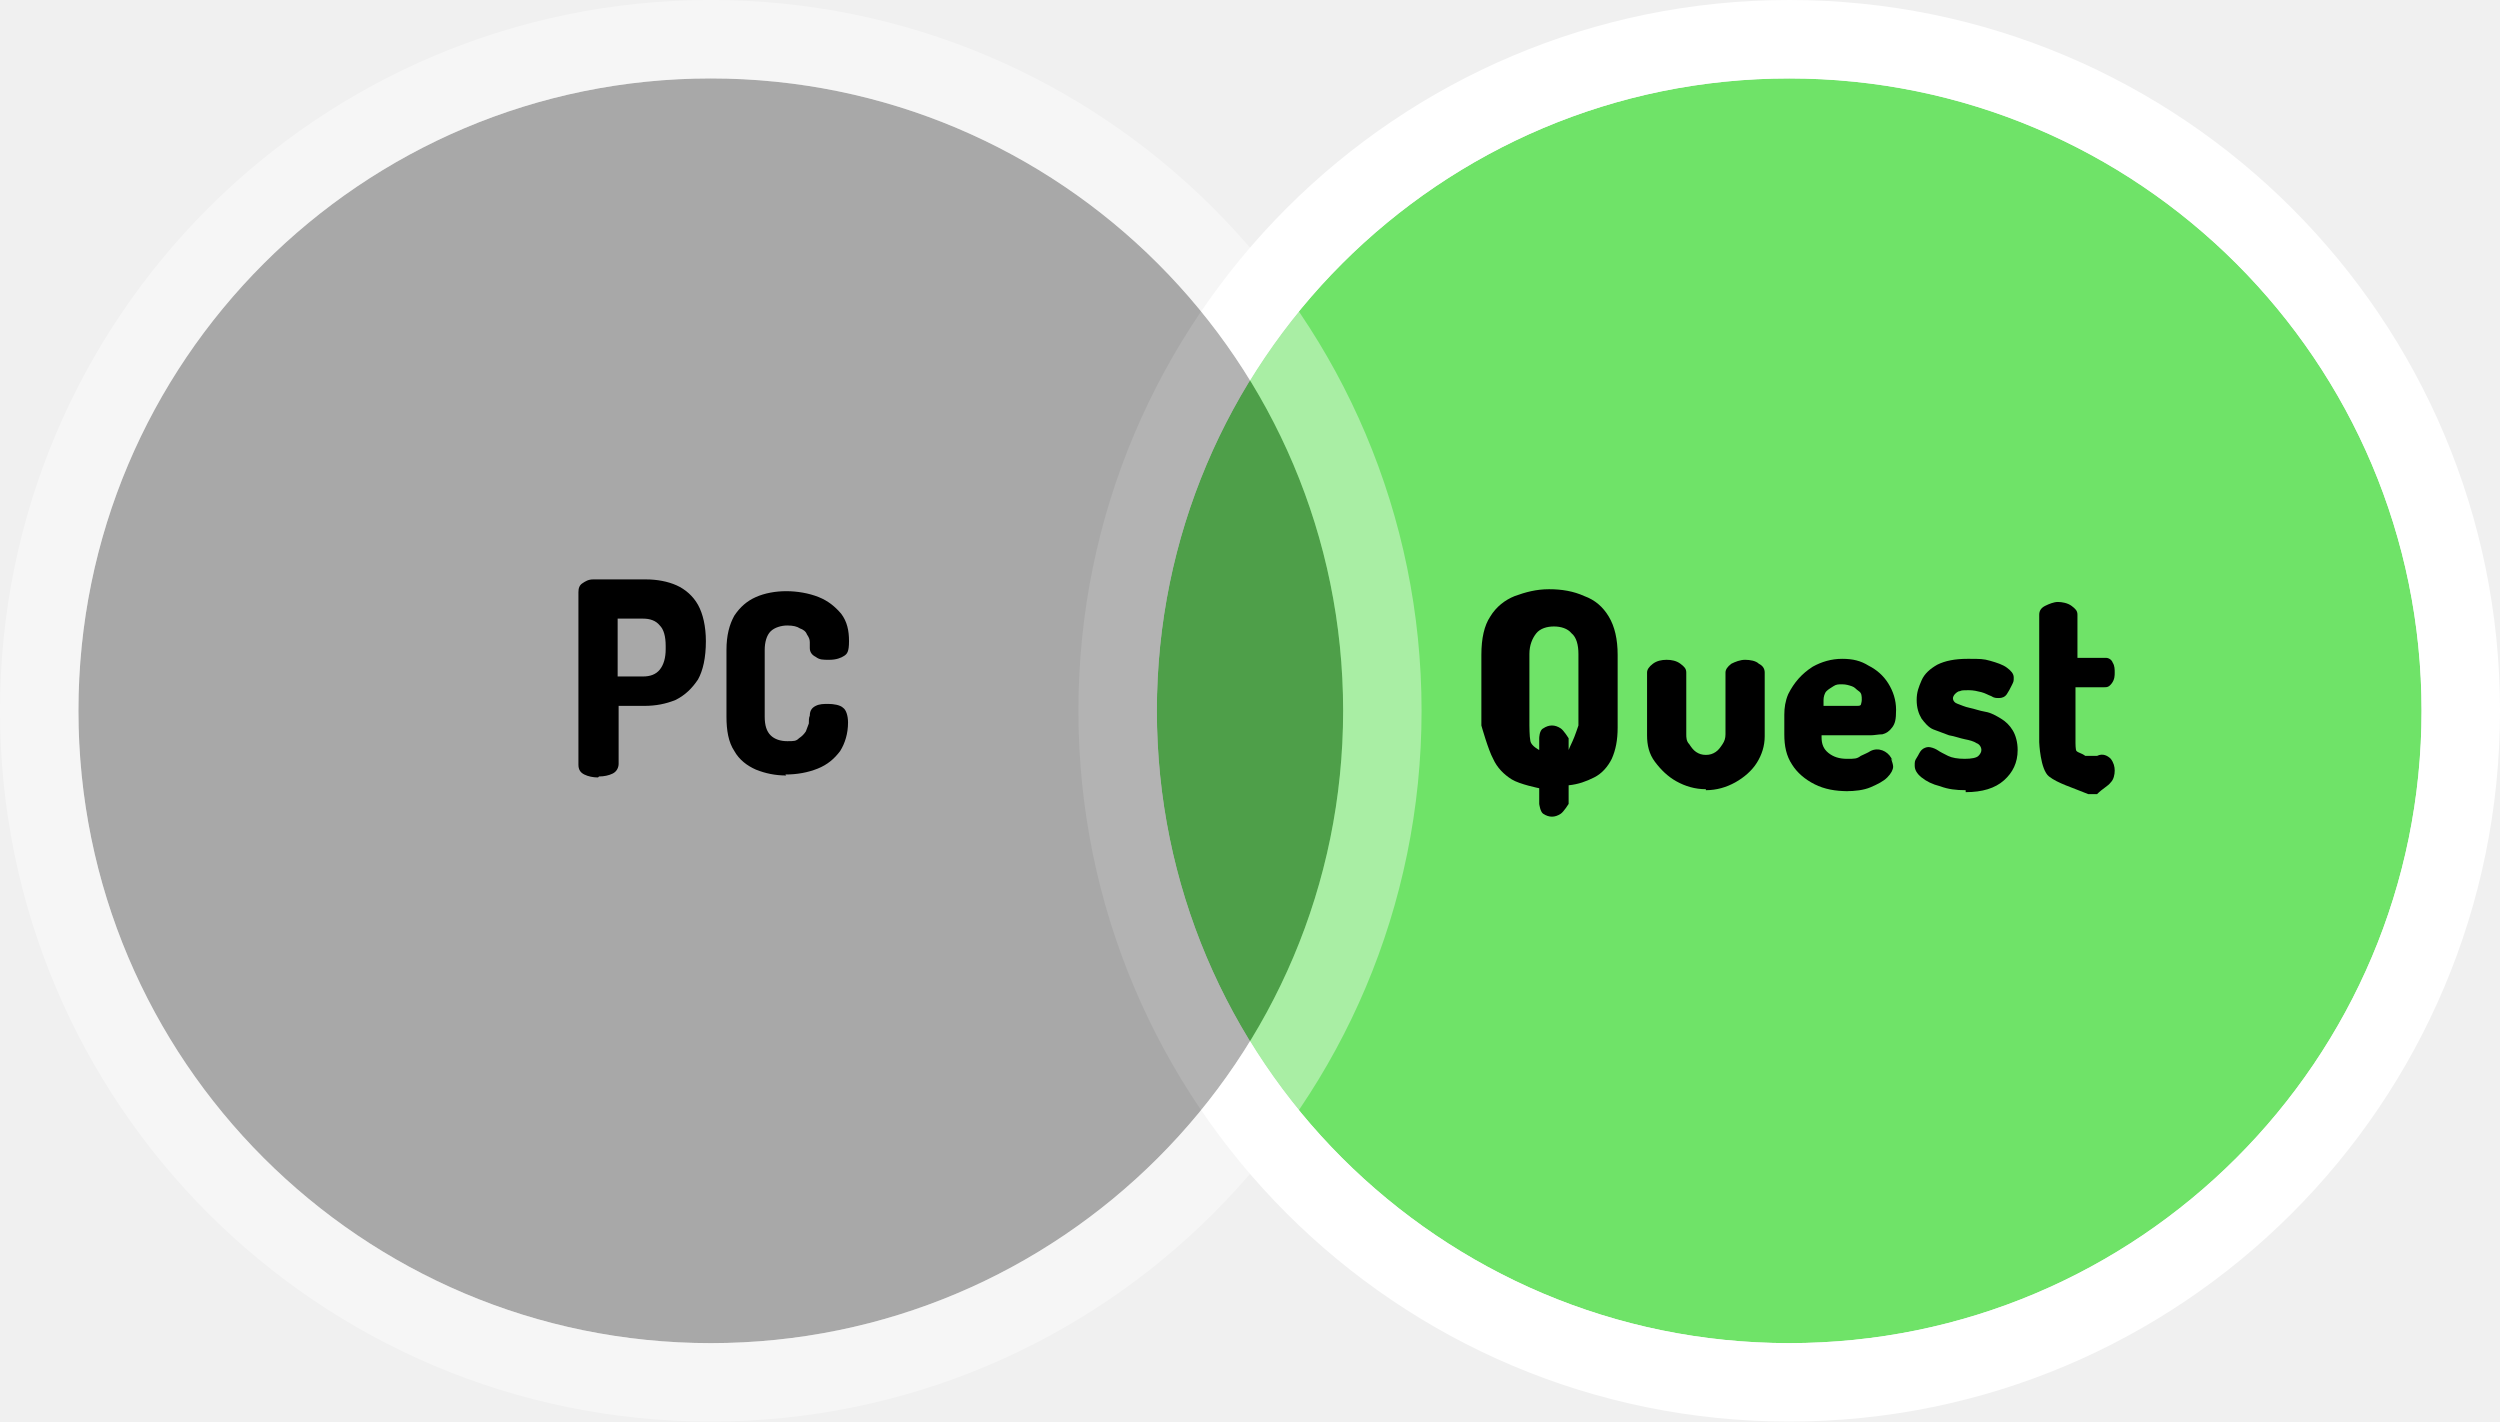
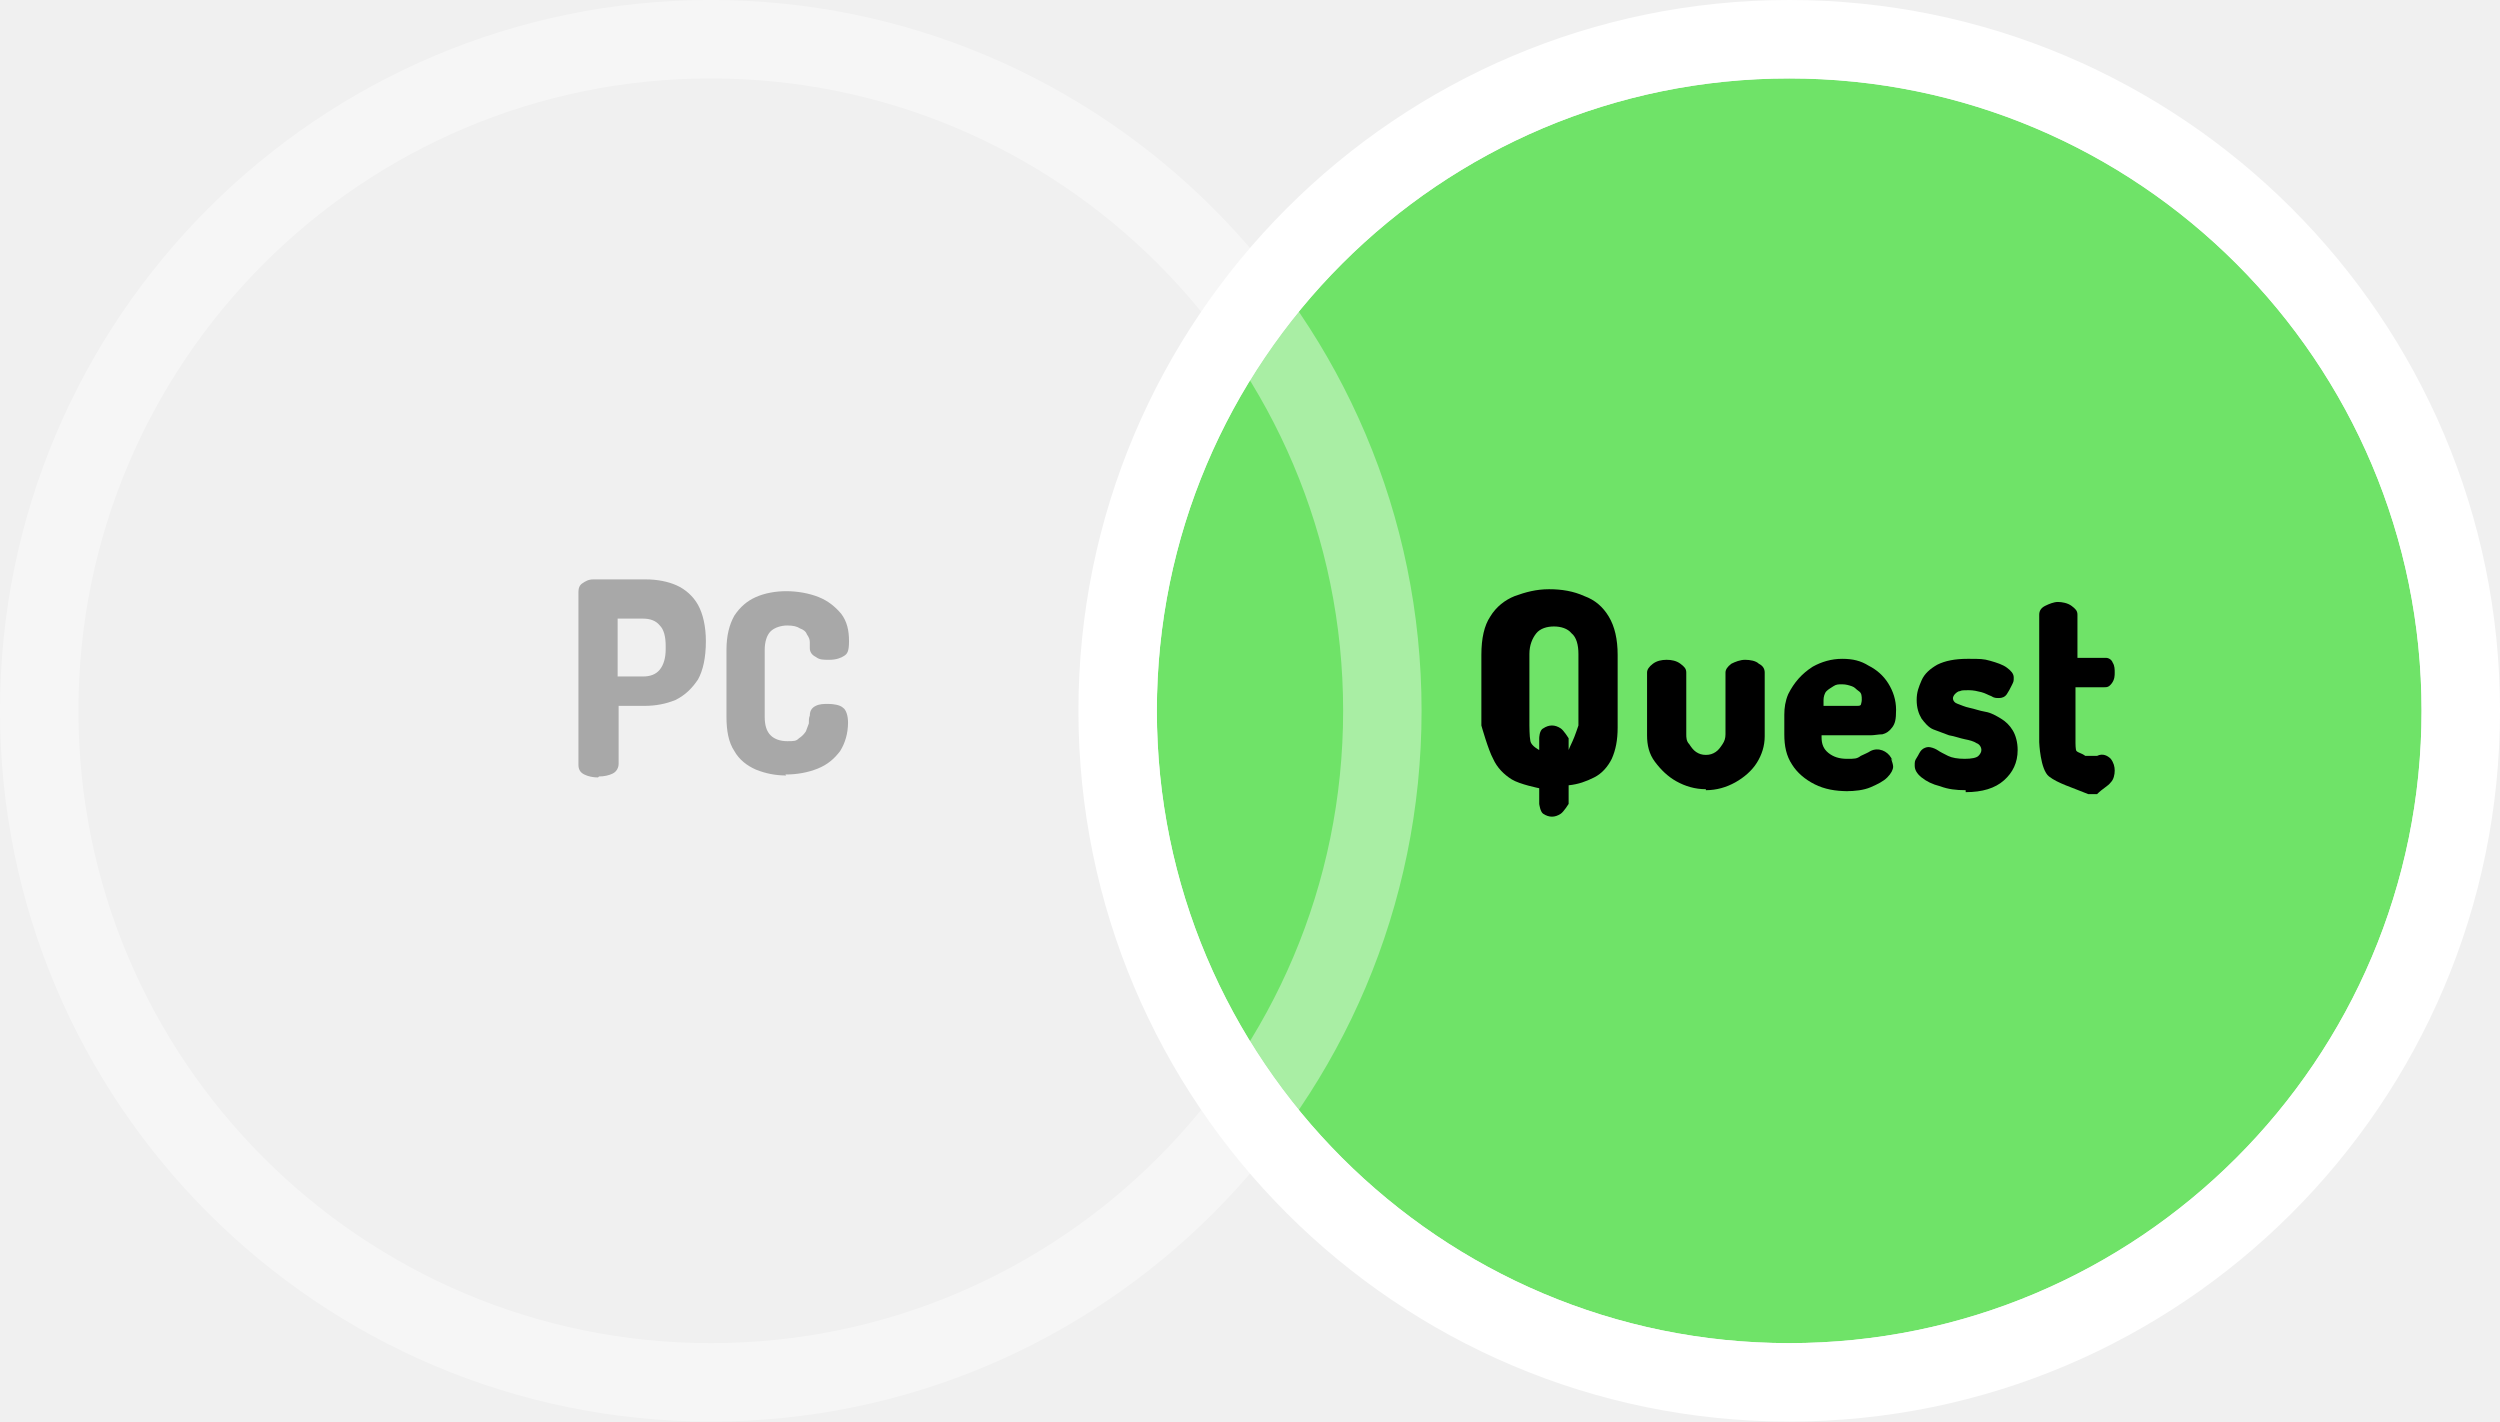
<svg xmlns="http://www.w3.org/2000/svg" viewBox="0 0 255 145">
  <defs>
    <style>
-       .b, .c, .d {
-         stroke-width: 0px;
-       }
- 
-       .b, .d {
-         fill: #000;
-       }
- 
-       .e {
-         opacity: .4;
-       }
- 
-       .e, .f {
-         fill: none;
-         stroke: #fff;
-         stroke-miterlimit: 10;
-         stroke-width: 8px;
-       }
- 
-       .c {
+       .b {
        fill: #61e159;
        opacity: .9;
      }

-       .d {
+       .c {
+         opacity: .4;
+       }
+ 
+       .c, .d {
+         fill: white;
+       }
+ 
+       .e {
        opacity: .3;
      }
    </style>
  </defs>
-   <g>
-     <circle class="c" cx="182.5" cy="72.5" r="64.5" />
-     <circle class="f" cx="182.5" cy="72.5" r="68.5" />
-     <g>
-       <path class="b" d="M158.3,83.3c-.3,0-.6-.1-.9-.3-.3-.2-.4-1-.4-1v-1.6s-2-.4-2.8-.9c-.8-.5-1.5-1.2-1.9-2.1-.5-.9-1.2-3.4-1.2-3.4v-7.2c0-1.7.3-3,.9-3.9.6-1,1.5-1.7,2.5-2.1,1.1-.4,2.2-.7,3.5-.7s2.5.2,3.6.7c1.1.4,1.9,1.1,2.5,2.1.6,1,.9,2.3.9,3.9v7.4c0,1.3-.2,2.3-.6,3.2-.4.8-1,1.5-1.8,1.9-.8.4-1.6.7-2.6.8v1.9s-.5.8-.8,1c-.3.2-.6.3-.9.3ZM157,76.5v-1.2s0-.8.4-1c.3-.2.6-.3.9-.3s.6.1.9.3c.3.2.8,1,.8,1v1.2s.2-.5.4-.9.6-1.6.6-1.6v-7.3c0-.9-.2-1.7-.7-2.1-.4-.5-1.1-.7-1.8-.7s-1.4.2-1.8.7c-.4.5-.7,1.2-.7,2.1v7.3s0,1.1.1,1.6.9.9.9.9Z" />
-       <path class="b" d="M174,80.5c-1.1,0-2.1-.3-3-.8-.9-.5-1.6-1.2-2.2-2s-.8-1.7-.8-2.7v-6.4c0-.3.2-.6.6-.9.4-.3.9-.4,1.4-.4s1,.1,1.4.4c.4.3.6.5.6.9v6.3c0,.3,0,.7.3,1,.2.3.4.6.7.8s.6.3,1,.3.7-.1,1-.3c.3-.2.5-.5.7-.8.2-.3.3-.6.3-1v-6.3c0-.3.2-.6.6-.9.4-.2.9-.4,1.4-.4s1.1.1,1.4.4c.4.2.6.5.6.9v6.5c0,1-.3,1.9-.8,2.7-.5.8-1.3,1.5-2.2,2s-1.9.8-3,.8Z" />
-       <path class="b" d="M188.5,80.7c-1.3,0-2.4-.2-3.4-.7s-1.8-1.2-2.3-2c-.6-.9-.8-1.9-.8-3.1v-2c0-.7.1-1.4.4-2.1.6-1.2,1.4-2.1,2.5-2.8.9-.5,1.9-.8,3-.8s1.9.2,2.7.7c.8.4,1.5,1,2,1.8s.8,1.7.8,2.7-.1,1.4-.4,1.8-.6.6-1,.7c-.4,0-.8.1-1.2.1h-5v.2c0,.7.2,1.2.7,1.6.5.4,1.1.6,1.9.6s1,0,1.4-.3c.4-.2.7-.3,1-.5,0,0,0,0,0,0,.8-.4,1.7,0,2.1.7s0,0,0,.1c.1.3.2.6.2.8,0,.3-.2.7-.6,1.1-.4.4-1,.7-1.7,1-.7.3-1.6.4-2.5.4ZM186,72h3.4c.2,0,.3,0,.4-.1,0,0,.1-.3.1-.5,0-.4,0-.7-.3-.9s-.4-.4-.7-.5c-.3-.1-.6-.2-1-.2s-.6,0-.9.2-.5.3-.7.5-.3.6-.3.9v.7Z" />
-       <path class="b" d="M200.5,80.6c-1,0-1.8-.1-2.6-.4-.8-.2-1.4-.5-1.9-.9-.5-.4-.7-.8-.7-1.2s0-.5.2-.8.3-.6.5-.8c.2-.2.5-.3.7-.3s.6.1.9.3c.3.2.7.4,1.1.6s1,.3,1.7.3,1.2-.1,1.4-.3c.2-.2.3-.4.3-.6,0-.3-.2-.6-.5-.7-.3-.2-.7-.3-1.2-.4-.5-.1-1-.3-1.6-.4-.5-.2-1.1-.4-1.6-.6s-.9-.7-1.2-1.1c-.3-.5-.5-1.1-.5-1.9s.2-1.3.5-2c.3-.7.9-1.2,1.6-1.6.8-.4,1.8-.6,3.1-.6s1.6,0,2.3.2c.7.2,1.3.4,1.7.7.4.3.7.6.7,1s0,.4-.2.8-.3.6-.5.9c-.2.3-.5.4-.8.4s-.5,0-.8-.2c-.3-.1-.6-.3-1-.4-.4-.1-.8-.2-1.3-.2s-.7,0-.9.1c-.2,0-.4.2-.5.3-.1.1-.2.3-.2.4,0,.3.2.5.5.6.3.1.7.3,1.2.4.5.1,1,.3,1.6.4s1.1.4,1.6.7c.5.3.9.7,1.2,1.2.3.5.5,1.2.5,2,0,1.3-.5,2.3-1.4,3.1-.9.8-2.2,1.2-3.9,1.2Z" />
-       <path class="b" d="M213,81c-1.7-.7-3.1-1.1-4-1.8s-1-3.5-1-3.5v-13c0-.4.2-.7.6-.9.4-.2.9-.4,1.3-.4s1,.1,1.4.4.6.5.6.9v4.4h2.9c.3,0,.6.2.7.5.2.3.2.7.2,1s0,.7-.3,1.1-.5.4-.8.4h-2.9s0,5.7,0,5.7c0,0,0,.7.1.8.2.2.5.2.9.5h1.2c.6-.3,1.1,0,1.4.3.3.4.4.8.4,1.2s-.1.9-.4,1.2c-.3.4-.8.6-1.4,1.2h-1.2Z" />
-     </g>
+   <circle class="b" cx="182.5" cy="72.5" r="64.5" />
+   <path class="d" d="M182.5,145c-40,0-72.5-32.5-72.5-72.5S142.5,0,182.5,0s72.5,32.5,72.5,72.5-32.5,72.5-72.5,72.5ZM182.5,8c-35.6,0-64.5,28.9-64.5,64.5s28.9,64.5,64.5,64.5,64.5-28.9,64.5-64.5S218.1,8,182.5,8Z" />
+   <path d="M158.3,83.3c-.3,0-.6-.1-.9-.3-.3-.2-.4-1-.4-1v-1.6s-2-.4-2.8-.9c-.8-.5-1.5-1.2-1.9-2.1-.5-.9-1.2-3.4-1.2-3.4v-7.2c0-1.7.3-3,.9-3.9.6-1,1.5-1.7,2.5-2.1,1.1-.4,2.2-.7,3.5-.7s2.5.2,3.6.7c1.1.4,1.9,1.1,2.5,2.1.6,1,.9,2.3.9,3.9v7.4c0,1.3-.2,2.3-.6,3.2-.4.8-1,1.5-1.8,1.9-.8.4-1.6.7-2.6.8v1.9s-.5.8-.8,1c-.3.2-.6.3-.9.3ZM157,76.5v-1.2s0-.8.4-1c.3-.2.6-.3.9-.3s.6.1.9.3c.3.2.8,1,.8,1v1.2s.2-.5.4-.9.6-1.6.6-1.6v-7.3c0-.9-.2-1.7-.7-2.1-.4-.5-1.1-.7-1.8-.7s-1.4.2-1.8.7c-.4.5-.7,1.2-.7,2.1v7.3s0,1.1.1,1.6.9.9.9.9Z" />
+   <path d="M174,80.5c-1.1,0-2.1-.3-3-.8-.9-.5-1.6-1.2-2.2-2s-.8-1.7-.8-2.7v-6.4c0-.3.2-.6.6-.9.4-.3.9-.4,1.4-.4s1,.1,1.4.4c.4.3.6.5.6.9v6.3c0,.3,0,.7.3,1,.2.3.4.6.7.8s.6.3,1,.3.7-.1,1-.3c.3-.2.5-.5.7-.8.2-.3.3-.6.3-1v-6.3c0-.3.2-.6.6-.9.4-.2.9-.4,1.4-.4s1.1.1,1.4.4c.4.2.6.5.6.9v6.5c0,1-.3,1.9-.8,2.7-.5.8-1.3,1.5-2.2,2s-1.9.8-3,.8Z" />
+   <path d="M188.5,80.7c-1.3,0-2.4-.2-3.4-.7s-1.8-1.2-2.3-2c-.6-.9-.8-1.9-.8-3.1v-2c0-.7.1-1.4.4-2.1.6-1.2,1.4-2.1,2.5-2.8.9-.5,1.9-.8,3-.8s1.9.2,2.7.7c.8.4,1.5,1,2,1.8s.8,1.7.8,2.7-.1,1.4-.4,1.8-.6.6-1,.7c-.4,0-.8.1-1.2.1h-5v.2c0,.7.2,1.2.7,1.6.5.4,1.1.6,1.9.6s1,0,1.4-.3c.4-.2.7-.3,1-.5,0,0,0,0,0,0,.8-.4,1.7,0,2.1.7s0,0,0,.1c.1.3.2.6.2.8,0,.3-.2.7-.6,1.1-.4.4-1,.7-1.7,1-.7.3-1.6.4-2.5.4ZM186,72h3.4c.2,0,.3,0,.4-.1,0,0,.1-.3.1-.5,0-.4,0-.7-.3-.9s-.4-.4-.7-.5c-.3-.1-.6-.2-1-.2s-.6,0-.9.2-.5.3-.7.5-.3.6-.3.9v.7Z" />
+   <path d="M200.5,80.6c-1,0-1.8-.1-2.6-.4-.8-.2-1.4-.5-1.9-.9-.5-.4-.7-.8-.7-1.2s0-.5.2-.8.3-.6.5-.8c.2-.2.5-.3.7-.3s.6.1.9.3c.3.2.7.4,1.1.6s1,.3,1.7.3,1.2-.1,1.4-.3c.2-.2.3-.4.3-.6,0-.3-.2-.6-.5-.7-.3-.2-.7-.3-1.2-.4-.5-.1-1-.3-1.6-.4-.5-.2-1.1-.4-1.6-.6s-.9-.7-1.2-1.1c-.3-.5-.5-1.1-.5-1.9s.2-1.3.5-2c.3-.7.9-1.2,1.6-1.6.8-.4,1.8-.6,3.1-.6s1.6,0,2.3.2c.7.2,1.3.4,1.7.7.4.3.7.6.7,1s0,.4-.2.8-.3.6-.5.9c-.2.3-.5.4-.8.4s-.5,0-.8-.2c-.3-.1-.6-.3-1-.4-.4-.1-.8-.2-1.3-.2s-.7,0-.9.1c-.2,0-.4.2-.5.3-.1.1-.2.3-.2.4,0,.3.2.5.5.6.3.1.7.3,1.2.4.5.1,1,.3,1.6.4s1.1.4,1.6.7c.5.3.9.7,1.2,1.2.3.5.5,1.2.5,2,0,1.3-.5,2.3-1.4,3.1-.9.8-2.2,1.2-3.9,1.2Z" />
+   <path d="M213,81c-1.7-.7-3.1-1.1-4-1.8s-1-3.5-1-3.5v-13c0-.4.2-.7.6-.9.4-.2.9-.4,1.3-.4s1,.1,1.4.4.6.5.6.9v4.4h2.9c.3,0,.6.2.7.5.2.3.2.7.2,1s0,.7-.3,1.1-.5.4-.8.4h-2.9s0,5.7,0,5.7c0,0,0,.7.1.8.2.2.5.2.9.5h1.2c.6-.3,1.1,0,1.4.3.3.4.4.8.4,1.2s-.1.9-.4,1.2c-.3.4-.8.6-1.4,1.2h-1.2Z" />
+   <g class="e">
+     <path d="M61,79.3c-.5,0-1-.1-1.4-.3-.4-.2-.6-.5-.6-1v-17.6c0-.4.1-.7.4-.9s.6-.4,1.1-.4h5.4c1.1,0,2.2.2,3.1.6s1.7,1.1,2.2,2c.5.9.8,2.2.8,3.7h0c0,1.7-.3,3-.8,3.9-.6.9-1.3,1.6-2.3,2.1-1,.4-2,.6-3.2.6h-2.6v5.9c0,.4-.2.8-.6,1-.4.2-.9.3-1.4.3ZM63,69h2.6c.7,0,1.3-.2,1.7-.7.4-.5.6-1.2.6-2.1v-.3c0-1-.2-1.7-.6-2.1-.4-.5-1-.7-1.7-.7h-2.6v6Z" />
+     <path d="M80.2,79.1c-1.1,0-2.1-.2-3.1-.6-.9-.4-1.7-1-2.2-1.9-.6-.9-.8-2.1-.8-3.5v-6.8c0-1.5.3-2.6.8-3.5.6-.9,1.3-1.5,2.2-1.9.9-.4,2-.6,3.1-.6s2.3.2,3.3.6,1.7,1,2.3,1.7c.6.8.8,1.7.8,2.8s-.2,1.3-.5,1.5c-.3.2-.8.4-1.5.4s-1,0-1.4-.3c-.4-.2-.6-.5-.6-.9,0-.2,0-.4,0-.6,0-.3-.1-.5-.3-.8-.1-.3-.4-.5-.7-.6-.3-.2-.7-.3-1.3-.3s-1.3.2-1.7.6c-.4.4-.6,1.1-.6,1.9v6.8c0,.9.2,1.5.6,1.9.4.4,1,.6,1.7.6s.9,0,1.2-.3c.3-.2.5-.4.7-.7.1-.3.2-.5.3-.8,0-.3,0-.6.1-.8,0-.5.2-.8.6-1,.4-.2.8-.2,1.3-.2s1.2.1,1.5.4c.3.2.5.8.5,1.5,0,1.1-.3,2.1-.8,2.9-.6.8-1.3,1.4-2.3,1.8-1,.4-2.1.6-3.3.6Z" />
  </g>
-   <g>
-     <circle class="d" cx="72.5" cy="72.5" r="64.5" />
-     <g>
-       <path class="b" d="M61,79.3c-.5,0-1-.1-1.4-.3-.4-.2-.6-.5-.6-1v-17.6c0-.4.1-.7.4-.9s.6-.4,1.1-.4h5.4c1.1,0,2.2.2,3.1.6s1.7,1.1,2.2,2c.5.9.8,2.2.8,3.7h0c0,1.7-.3,3-.8,3.9-.6.9-1.3,1.6-2.3,2.1-1,.4-2,.6-3.2.6h-2.6v5.9c0,.4-.2.8-.6,1-.4.2-.9.3-1.4.3ZM63,69h2.6c.7,0,1.3-.2,1.7-.7.4-.5.6-1.2.6-2.1v-.3c0-1-.2-1.7-.6-2.1-.4-.5-1-.7-1.7-.7h-2.6v6Z" />
-       <path class="b" d="M80.2,79.1c-1.1,0-2.1-.2-3.1-.6-.9-.4-1.7-1-2.2-1.9-.6-.9-.8-2.1-.8-3.5v-6.8c0-1.5.3-2.6.8-3.5.6-.9,1.3-1.5,2.2-1.9.9-.4,2-.6,3.1-.6s2.3.2,3.3.6,1.7,1,2.3,1.7c.6.8.8,1.7.8,2.8s-.2,1.3-.5,1.5c-.3.2-.8.4-1.5.4s-1,0-1.4-.3c-.4-.2-.6-.5-.6-.9,0-.2,0-.4,0-.6,0-.3-.1-.5-.3-.8-.1-.3-.4-.5-.7-.6-.3-.2-.7-.3-1.3-.3s-1.3.2-1.7.6c-.4.4-.6,1.1-.6,1.9v6.8c0,.9.2,1.5.6,1.9.4.4,1,.6,1.7.6s.9,0,1.2-.3c.3-.2.5-.4.7-.7.1-.3.2-.5.3-.8,0-.3,0-.6.1-.8,0-.5.2-.8.6-1,.4-.2.8-.2,1.3-.2s1.2.1,1.5.4c.3.2.5.8.5,1.5,0,1.1-.3,2.1-.8,2.9-.6.8-1.3,1.4-2.3,1.8-1,.4-2.1.6-3.3.6Z" />
-     </g>
-     <circle class="e" cx="72.5" cy="72.5" r="68.5" />
-   </g>
+   <path class="c" d="M72.5,145C32.5,145,0,112.5,0,72.5S32.5,0,72.5,0s72.5,32.5,72.5,72.5-32.5,72.5-72.5,72.5ZM72.5,8C36.9,8,8,36.9,8,72.5s28.9,64.5,64.5,64.5,64.5-28.9,64.5-64.5S108.1,8,72.5,8Z" />
</svg>
